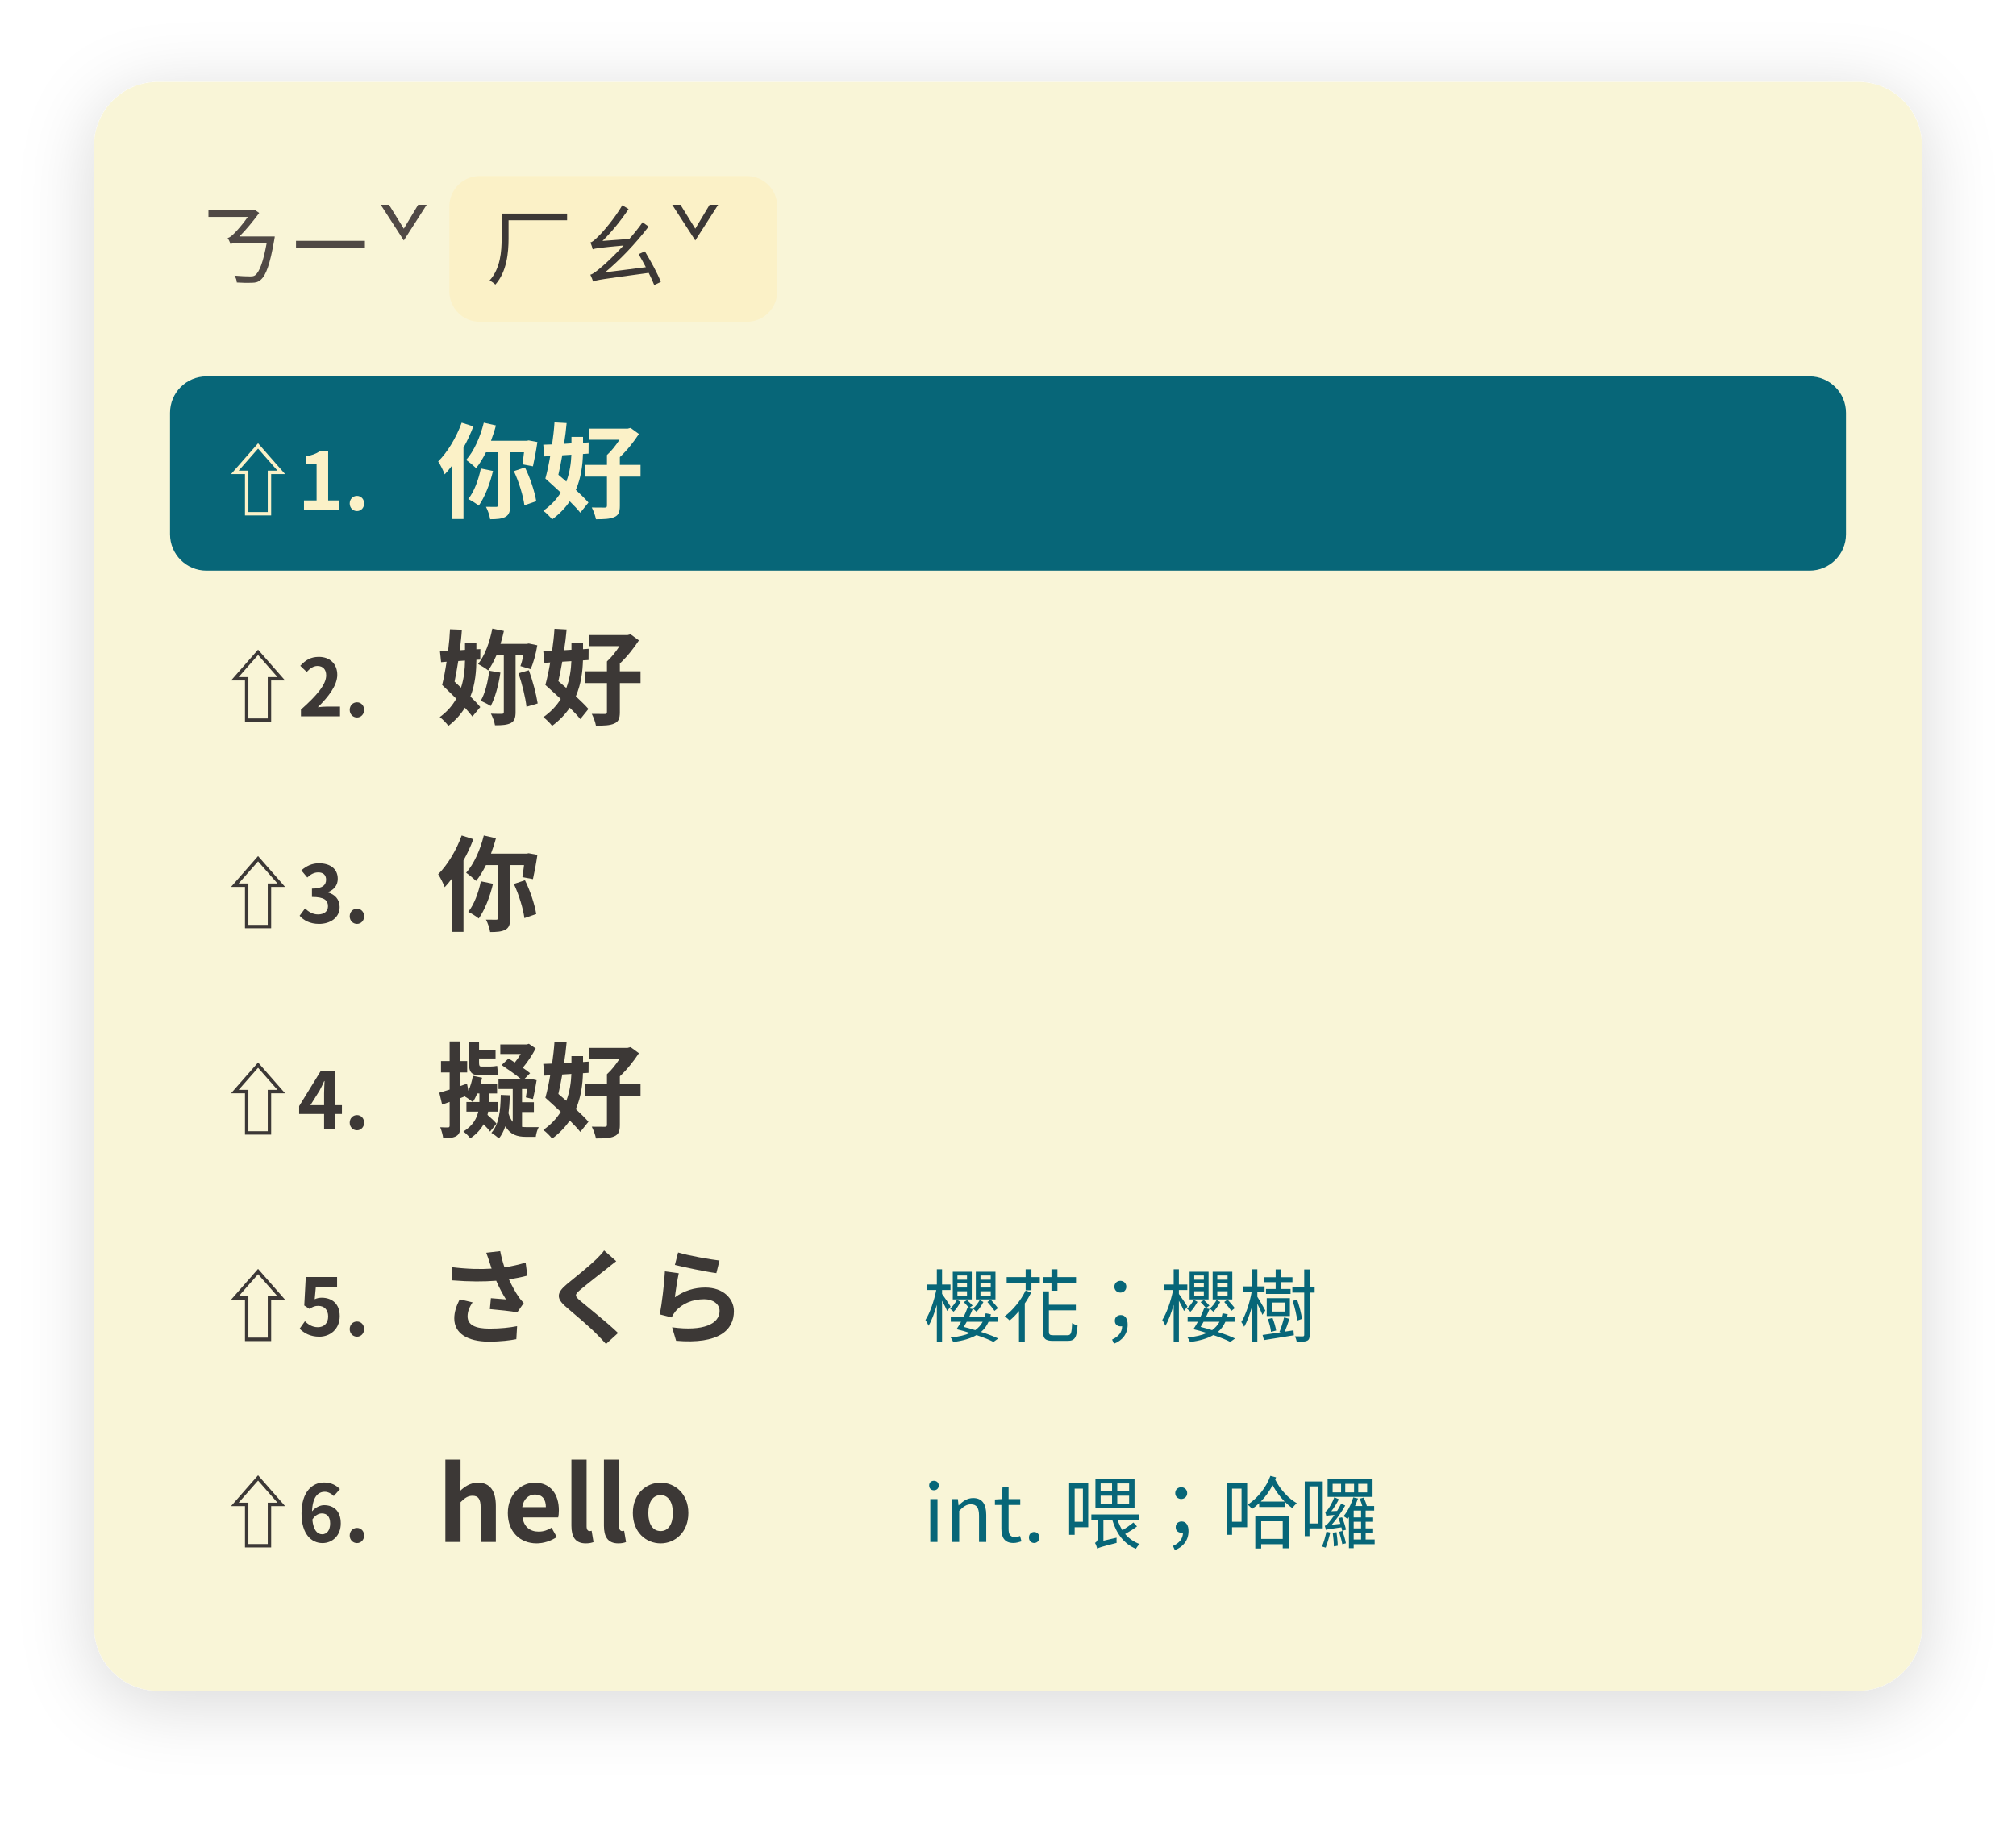
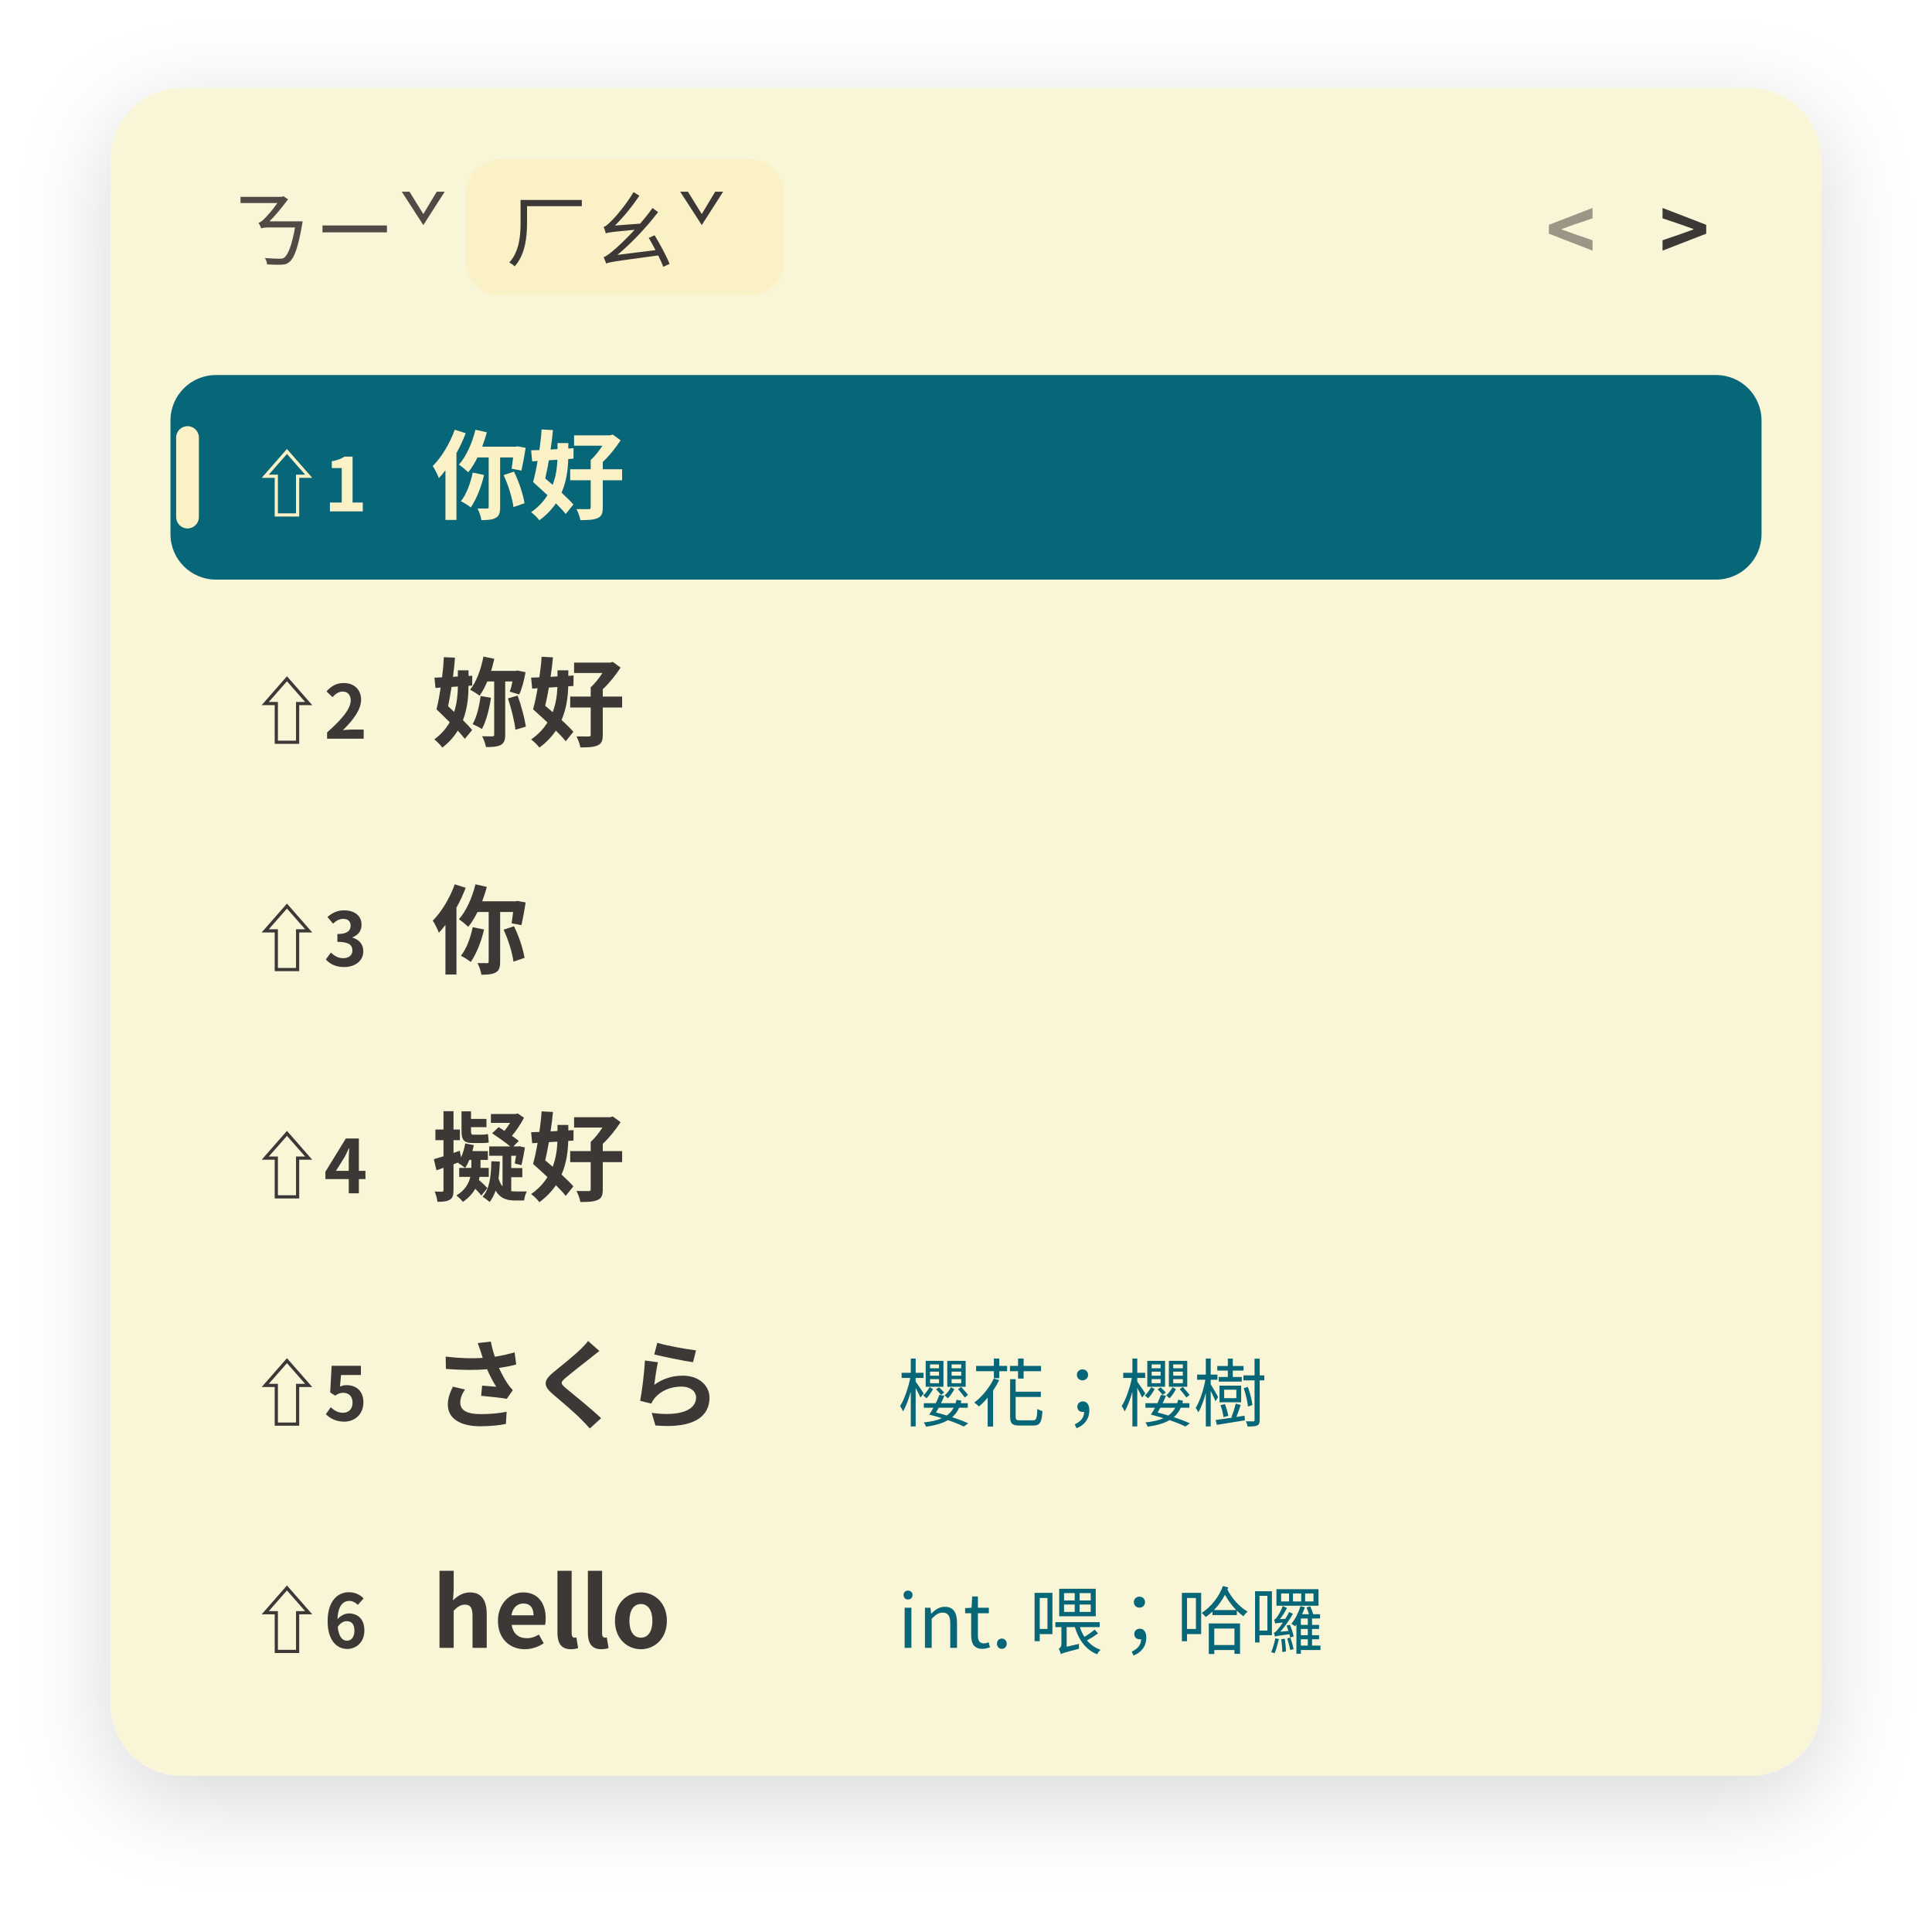
- <svg xmlns="http://www.w3.org/2000/svg" width="332" height="300" viewBox="0 0 332 300" role="img" aria-label="Nat x Theme 主題預覽">
+ <svg xmlns="http://www.w3.org/2000/svg" width="340" height="340" viewBox="0 0 340 340" role="img" aria-label="Nat x Theme 主題預覽">
  <defs>
-     <filter id="s" x="-20%" y="-20%" width="140%" height="150%">
-       <feDropShadow dx="0" dy="2" stdDeviation="6" flood-color="#000" flood-opacity="0.16" />
+     <filter id="s" x="-25%" y="-20%" width="150%" height="160%">
+       <feDropShadow dx="0" dy="4" stdDeviation="8" flood-color="#000" flood-opacity="0.16" />
    </filter>
  </defs>
-   <g transform="translate(16,14)" font-family="'Microsoft JhengHei','PingFang TC','Noto Sans CJK TC','Noto Sans TC',sans-serif">
-     <rect width="300" height="264" rx="10" fill="#f9f5d7" stroke="#f9f5d7" stroke-width="1" filter="url(#s)" />
-     <text x="16" y="32" font-size="15" fill="#504945">ㄋㄧˇ</text>
-     <rect x="58" y="15" width="54" height="24" rx="5" fill="#fbf1c7" />
-     <text x="64" y="32" font-size="15" fill="#3c3836">ㄏㄠˇ</text>
-     <rect x="12" y="48" width="276" height="32" rx="6" fill="#076678" />
-     <text x="20" y="70" font-size="13" font-weight="600" fill="#fbf1c7">⇧1.</text>
-     <text x="56" y="70" font-size="17" font-weight="700" fill="#fbf1c7">你好</text>
-     <text x="20" y="104" font-size="13" font-weight="600" fill="#3c3836">⇧2.</text>
-     <text x="56" y="104" font-size="17" font-weight="700" fill="#3c3836">妳好</text>
-     <text x="20" y="138" font-size="13" font-weight="600" fill="#3c3836">⇧3.</text>
-     <text x="56" y="138" font-size="17" font-weight="700" fill="#3c3836">你</text>
-     <text x="20" y="172" font-size="13" font-weight="600" fill="#3c3836">⇧4.</text>
-     <text x="56" y="172" font-size="17" font-weight="700" fill="#3c3836">擬好</text>
-     <text x="20" y="206" font-size="13" font-weight="600" fill="#3c3836">⇧5.</text>
-     <text x="56" y="206" font-size="17" font-weight="700" fill="#3c3836">さくら</text>
-     <text x="136" y="206" font-size="13" fill="#076678">櫻花；櫻樹</text>
-     <text x="20" y="240" font-size="13" font-weight="600" fill="#3c3836">⇧6.</text>
-     <text x="56" y="240" font-size="17" font-weight="700" fill="#3c3836">hello</text>
-     <text x="136" y="240" font-size="13" fill="#076678">int. 喂；哈囉</text>
+   <g transform="translate(20,16)" font-family="'Microsoft JhengHei','PingFang TC','Noto Sans CJK TC','Noto Sans TC',sans-serif">
+     <rect width="300" height="296" rx="12" fill="#f9f5d7" stroke="#f9f5d7" stroke-width="1" filter="url(#s)" />
+     <text x="20" y="30" font-size="15" fill="#504945">ㄋㄧˇ</text>
+     <rect x="62" y="12" width="56" height="24" rx="6" fill="#fbf1c7" />
+     <text x="69" y="30" font-size="15" fill="#3c3836">ㄏㄠˇ</text>
+     <text x="252" y="30" font-size="15" font-weight="600" fill="#504945" opacity="0.55">&lt;</text>
+     <text x="272" y="30" font-size="15" font-weight="600" fill="#3c3836">&gt;</text>
+     <rect x="10" y="50" width="280" height="36" rx="8" fill="#076678" />
+     <rect x="11" y="59" width="4" height="18" rx="2" fill="#fbf1c7" />
+     <text x="24" y="74" font-size="13" font-weight="600" fill="#fbf1c7">⇧1</text>
+     <text x="56" y="74" font-size="17" font-weight="700" fill="#fbf1c7">你好</text>
+     <text x="24" y="114" font-size="13" font-weight="600" fill="#3c3836">⇧2</text>
+     <text x="56" y="114" font-size="17" font-weight="700" fill="#3c3836">妳好</text>
+     <text x="24" y="154" font-size="13" font-weight="600" fill="#3c3836">⇧3</text>
+     <text x="56" y="154" font-size="17" font-weight="700" fill="#3c3836">你</text>
+     <text x="24" y="194" font-size="13" font-weight="600" fill="#3c3836">⇧4</text>
+     <text x="56" y="194" font-size="17" font-weight="700" fill="#3c3836">擬好</text>
+     <text x="24" y="234" font-size="13" font-weight="600" fill="#3c3836">⇧5</text>
+     <text x="56" y="234" font-size="17" font-weight="700" fill="#3c3836">さくら</text>
+     <text x="138" y="234" font-size="13" fill="#076678">櫻花；櫻樹</text>
+     <text x="24" y="274" font-size="13" font-weight="600" fill="#3c3836">⇧6</text>
+     <text x="56" y="274" font-size="17" font-weight="700" fill="#3c3836">hello</text>
+     <text x="138" y="274" font-size="13" fill="#076678">int. 喂；哈囉</text>
  </g>
</svg>
